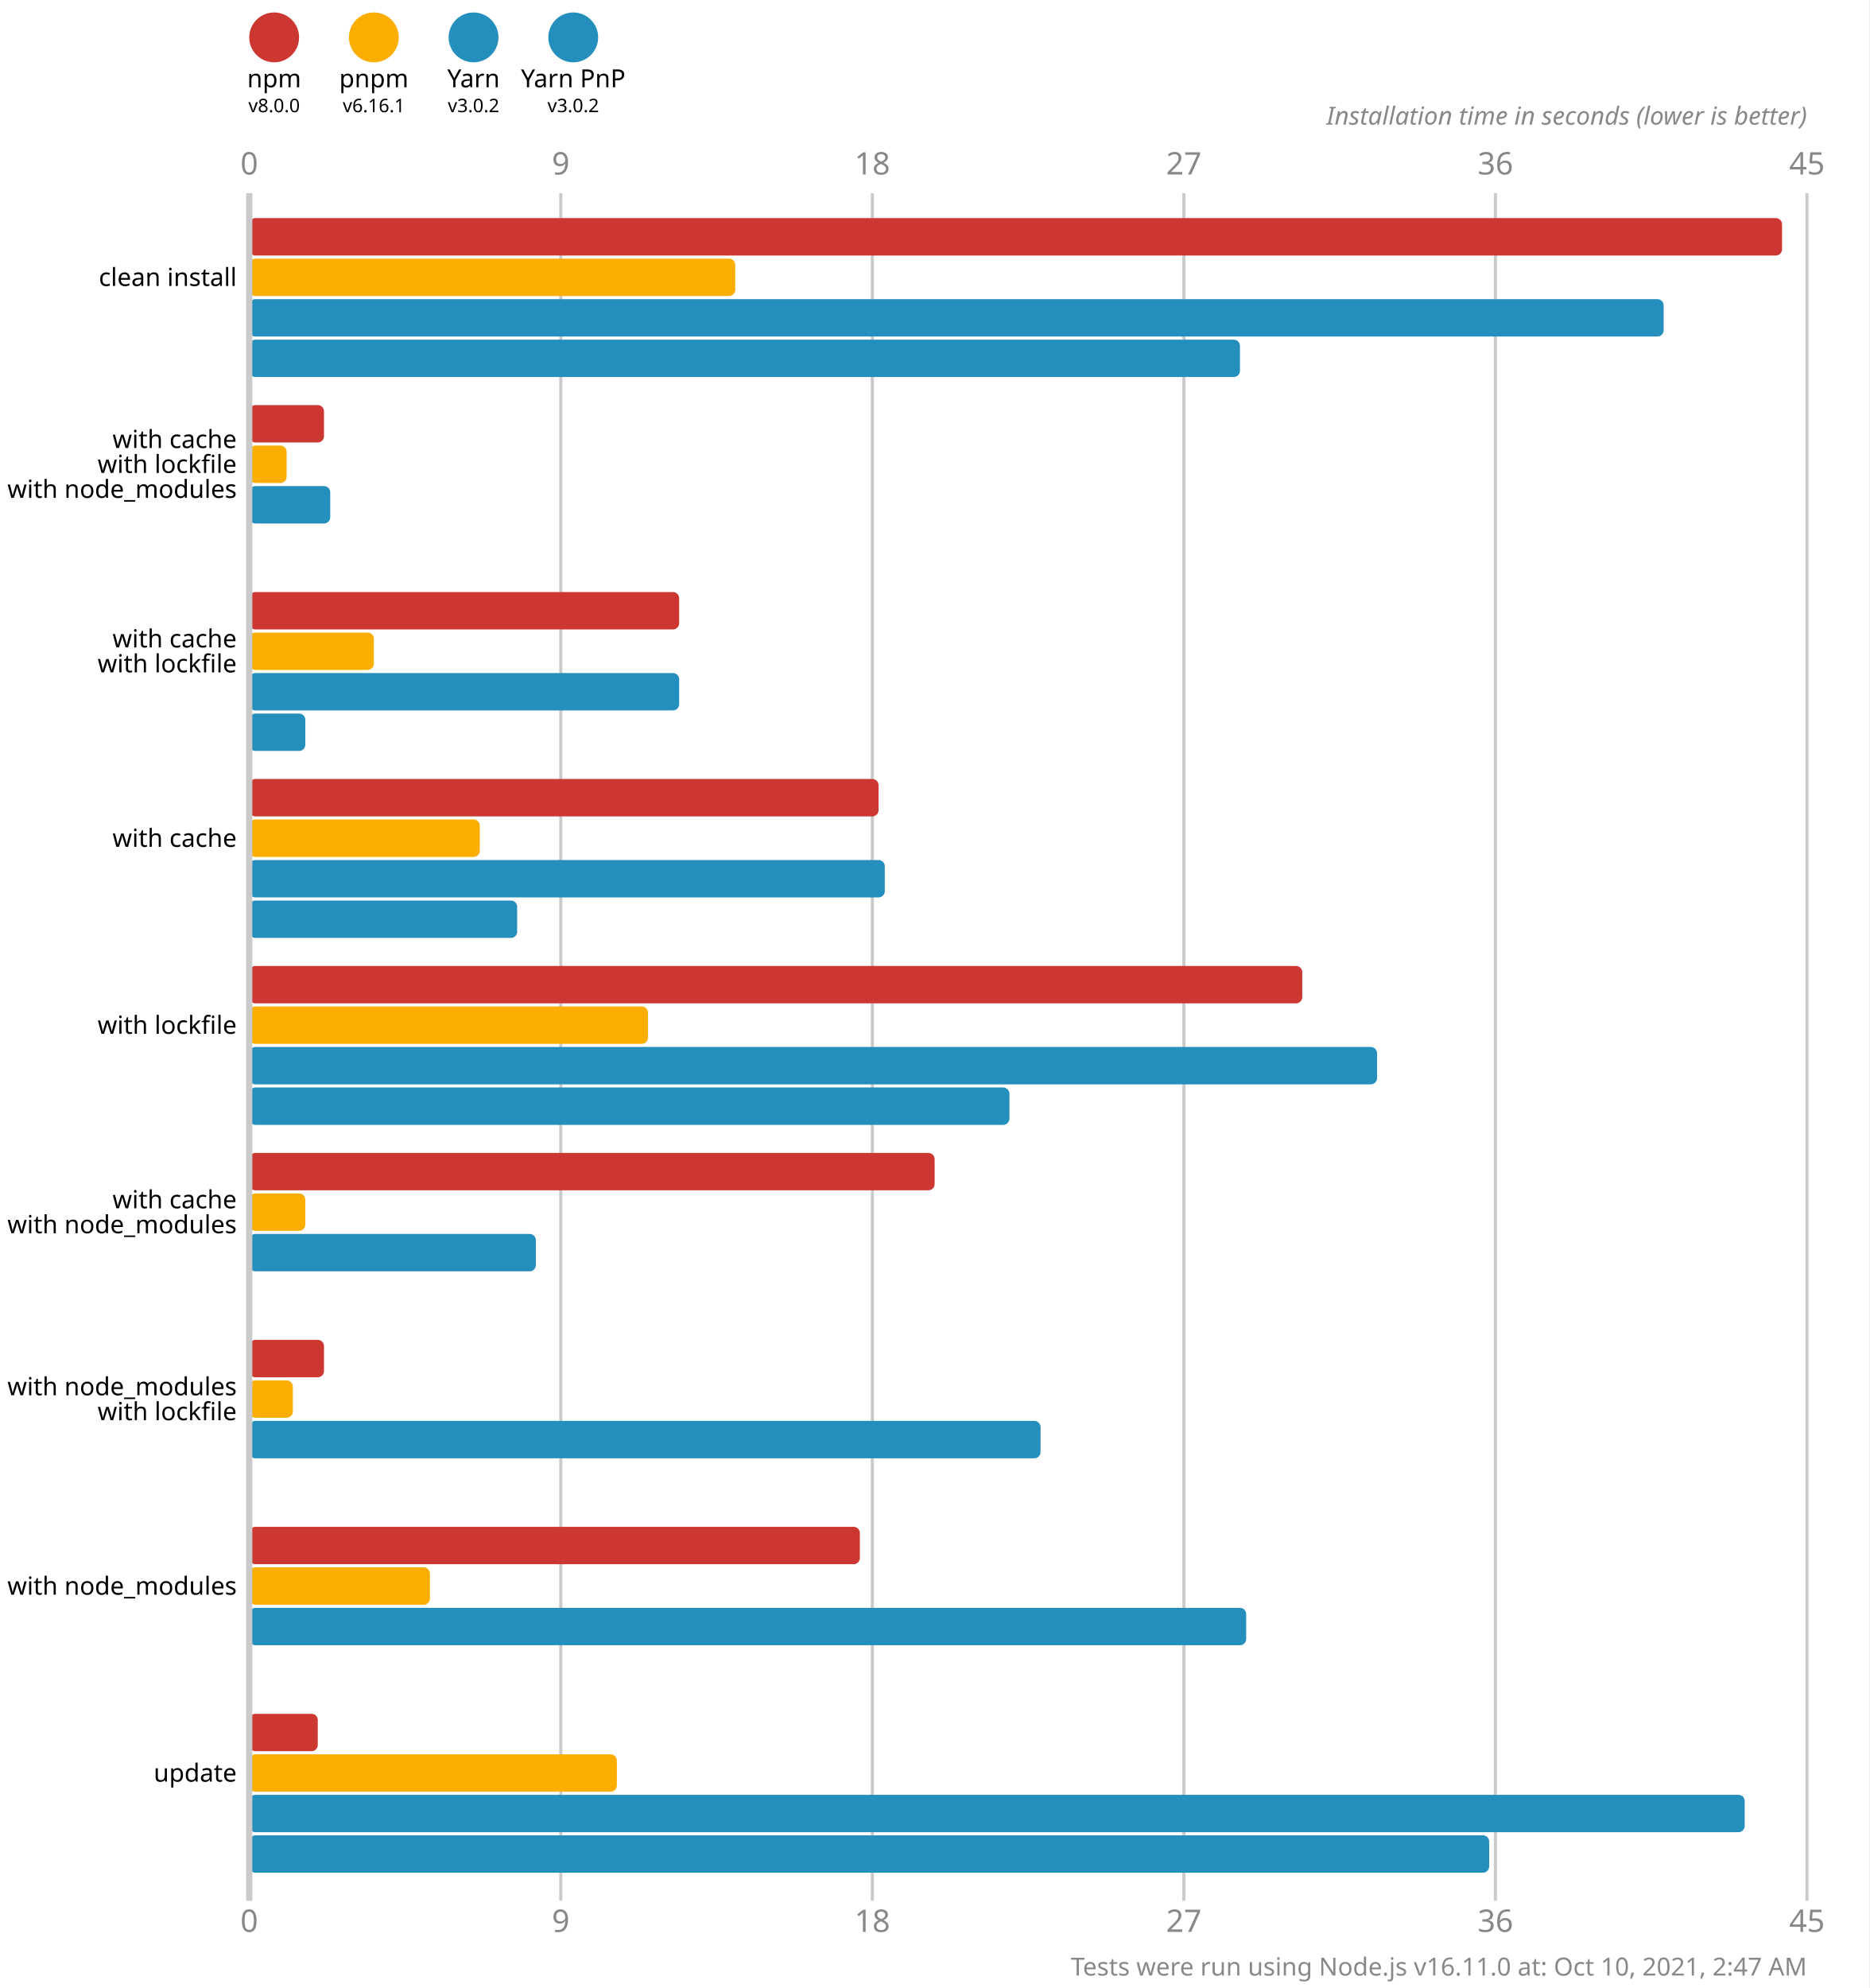
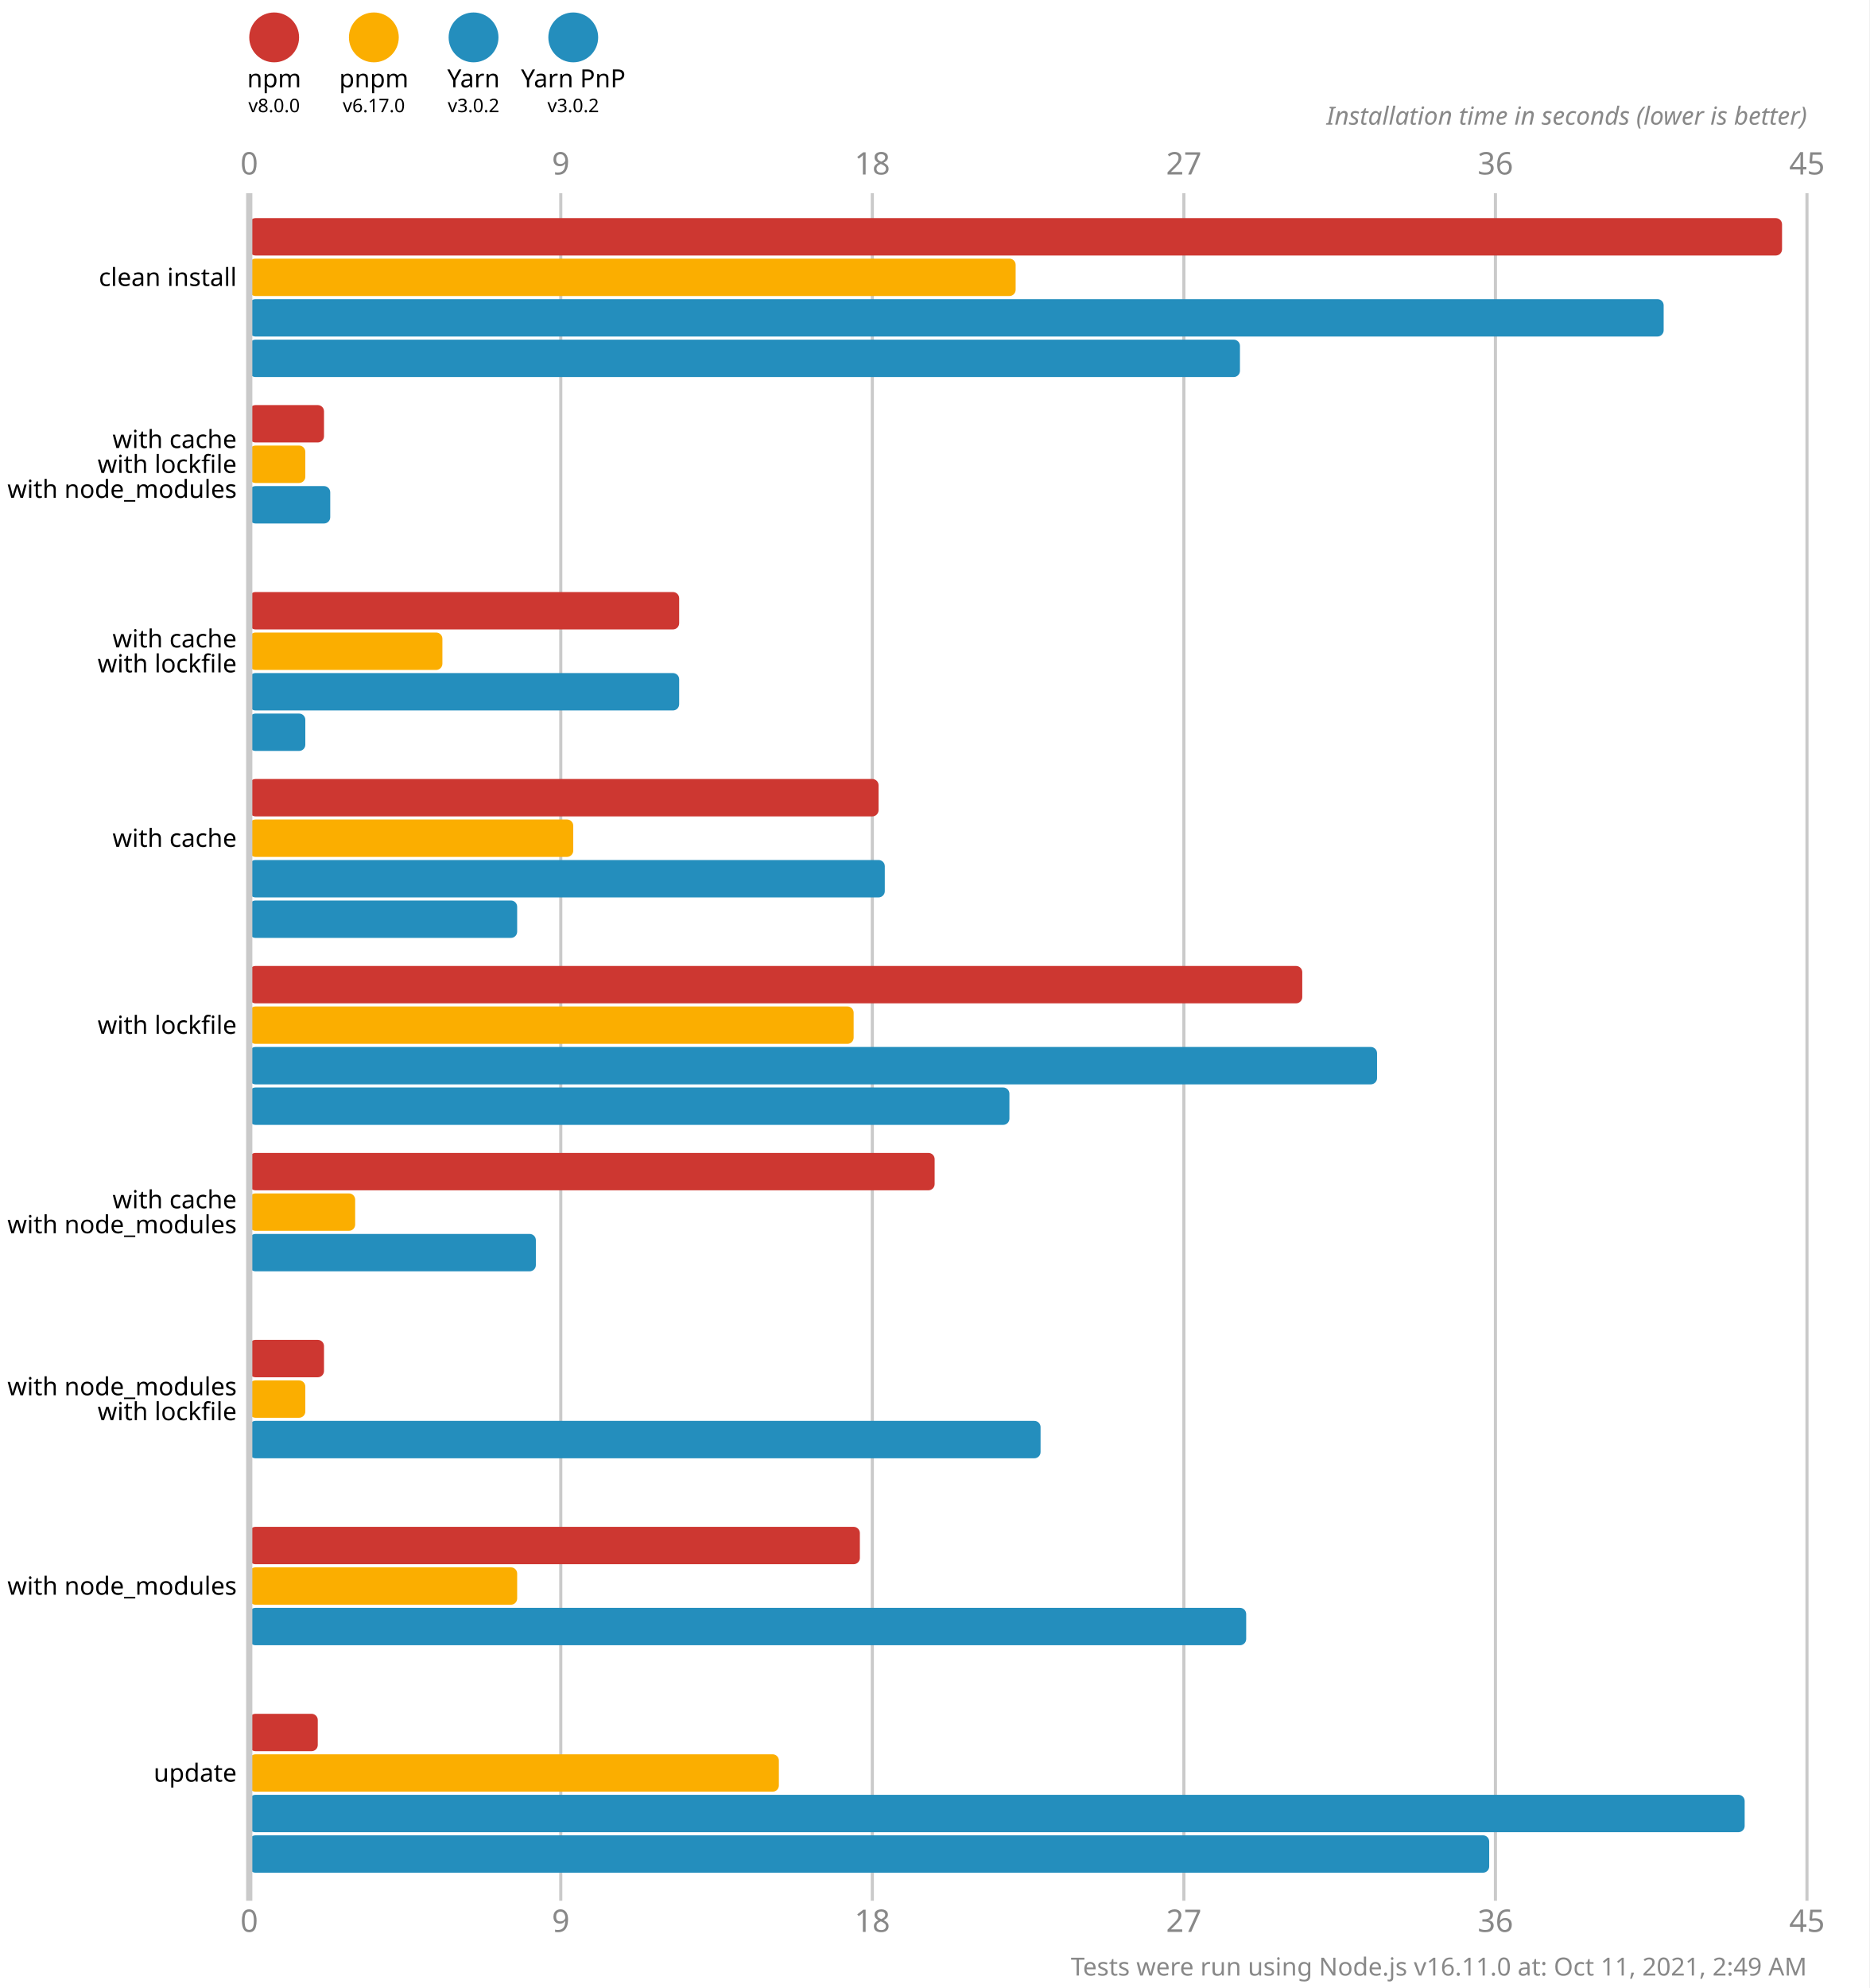
<svg xmlns="http://www.w3.org/2000/svg" version="1.1" viewBox="0 0 300 319">
  <style>
    .font { font-family: sans-serif; }
    .s3 { font-size: 3px; }
    .s4 { font-size: 4px; }
    .s5 { font-size: 5px; }
    .line { stroke: #cacaca; }
    .width { stroke-width: 0.5; }
    .text { fill: #888; }
  </style>
  <rect x="0" y="0" width="300" height="319" fill="#fff" />
  <circle cx="44" cy="6" r="4" fill="#cd3731" />
  <text x="44" y="14" class="font s4" text-anchor="middle">npm</text>
  <text x="44" y="18" class="font s3" text-anchor="middle">v8.0.0</text>
  <circle cx="60" cy="6" r="4" fill="#fbae00" />
  <text x="60" y="14" class="font s4" text-anchor="middle">pnpm</text>
-   <text x="60" y="18" class="font s3" text-anchor="middle">v6.16.1</text>
+   <text x="60" y="18" class="font s3" text-anchor="middle">v6.17.0</text>
  <circle cx="76" cy="6" r="4" fill="#248ebd" />
  <text x="76" y="14" class="font s4" text-anchor="middle">Yarn</text>
  <text x="76" y="18" class="font s3" text-anchor="middle">v3.0.2</text>
  <circle cx="92" cy="6" r="4" fill="#248ebd" />
  <text x="92" y="14" class="font s4" text-anchor="middle">Yarn PnP</text>
  <text x="92" y="18" class="font s3" text-anchor="middle">v3.0.2</text>
  <text x="40" y="28" class="font s5 text" text-anchor="middle">0</text>
  <text x="40" y="310" class="font s5 text" text-anchor="middle">0</text>
  <line x1="90" y1="31" x2="90" y2="305" class="line width" />
  <text x="90" y="28" class="font s5 text" text-anchor="middle">9</text>
  <text x="90" y="310" class="font s5 text" text-anchor="middle">9</text>
  <line x1="140" y1="31" x2="140" y2="305" class="line width" />
  <text x="140" y="28" class="font s5 text" text-anchor="middle">18</text>
  <text x="140" y="310" class="font s5 text" text-anchor="middle">18</text>
  <line x1="190" y1="31" x2="190" y2="305" class="line width" />
  <text x="190" y="28" class="font s5 text" text-anchor="middle">27</text>
  <text x="190" y="310" class="font s5 text" text-anchor="middle">27</text>
  <line x1="240" y1="31" x2="240" y2="305" class="line width" />
  <text x="240" y="28" class="font s5 text" text-anchor="middle">36</text>
  <text x="240" y="310" class="font s5 text" text-anchor="middle">36</text>
  <line x1="290" y1="31" x2="290" y2="305" class="line width" />
  <text x="290" y="28" class="font s5 text" text-anchor="middle">45</text>
  <text x="290" y="310" class="font s5 text" text-anchor="middle">45</text>
  <text x="290" y="20" class="font s4 text" font-style="italic" text-anchor="end">Installation time in seconds (lower is better)</text>
  <rect x="40" y="35" width="246" height="6" fill="#cd3731" rx="1" ry="1" />
-   <rect x="40" y="41.5" width="78" height="6" fill="#fbae00" rx="1" ry="1" />
+   <rect x="40" y="41.5" width="123" height="6" fill="#fbae00" rx="1" ry="1" />
  <rect x="40" y="48" width="227" height="6" fill="#248ebd" rx="1" ry="1" />
  <rect x="40" y="54.5" width="159" height="6" fill="#248ebd" rx="1" ry="1" />
  <rect x="40" y="65" width="12" height="6" fill="#cd3731" rx="1" ry="1" />
-   <rect x="40" y="71.5" width="6" height="6" fill="#fbae00" rx="1" ry="1" />
+   <rect x="40" y="71.5" width="9" height="6" fill="#fbae00" rx="1" ry="1" />
  <rect x="40" y="78" width="13" height="6" fill="#248ebd" rx="1" ry="1" />
  <rect x="40" y="84.5" width="0" height="6" fill="#248ebd" rx="1" ry="1" />
  <rect x="40" y="95" width="69" height="6" fill="#cd3731" rx="1" ry="1" />
-   <rect x="40" y="101.5" width="20" height="6" fill="#fbae00" rx="1" ry="1" />
+   <rect x="40" y="101.5" width="31" height="6" fill="#fbae00" rx="1" ry="1" />
  <rect x="40" y="108" width="69" height="6" fill="#248ebd" rx="1" ry="1" />
  <rect x="40" y="114.5" width="9" height="6" fill="#248ebd" rx="1" ry="1" />
  <rect x="40" y="125" width="101" height="6" fill="#cd3731" rx="1" ry="1" />
-   <rect x="40" y="131.5" width="37" height="6" fill="#fbae00" rx="1" ry="1" />
+   <rect x="40" y="131.5" width="52" height="6" fill="#fbae00" rx="1" ry="1" />
  <rect x="40" y="138" width="102" height="6" fill="#248ebd" rx="1" ry="1" />
  <rect x="40" y="144.5" width="43" height="6" fill="#248ebd" rx="1" ry="1" />
  <rect x="40" y="155" width="169" height="6" fill="#cd3731" rx="1" ry="1" />
-   <rect x="40" y="161.5" width="64" height="6" fill="#fbae00" rx="1" ry="1" />
+   <rect x="40" y="161.5" width="97" height="6" fill="#fbae00" rx="1" ry="1" />
  <rect x="40" y="168" width="181" height="6" fill="#248ebd" rx="1" ry="1" />
  <rect x="40" y="174.5" width="122" height="6" fill="#248ebd" rx="1" ry="1" />
  <rect x="40" y="185" width="110" height="6" fill="#cd3731" rx="1" ry="1" />
-   <rect x="40" y="191.5" width="9" height="6" fill="#fbae00" rx="1" ry="1" />
+   <rect x="40" y="191.5" width="17" height="6" fill="#fbae00" rx="1" ry="1" />
  <rect x="40" y="198" width="46" height="6" fill="#248ebd" rx="1" ry="1" />
  <rect x="40" y="204.5" width="0" height="6" fill="#248ebd" rx="1" ry="1" />
  <rect x="40" y="215" width="12" height="6" fill="#cd3731" rx="1" ry="1" />
-   <rect x="40" y="221.5" width="7" height="6" fill="#fbae00" rx="1" ry="1" />
+   <rect x="40" y="221.5" width="9" height="6" fill="#fbae00" rx="1" ry="1" />
  <rect x="40" y="228" width="127" height="6" fill="#248ebd" rx="1" ry="1" />
  <rect x="40" y="234.5" width="0" height="6" fill="#248ebd" rx="1" ry="1" />
  <rect x="40" y="245" width="98" height="6" fill="#cd3731" rx="1" ry="1" />
-   <rect x="40" y="251.5" width="29" height="6" fill="#fbae00" rx="1" ry="1" />
+   <rect x="40" y="251.5" width="43" height="6" fill="#fbae00" rx="1" ry="1" />
  <rect x="40" y="258" width="160" height="6" fill="#248ebd" rx="1" ry="1" />
  <rect x="40" y="264.5" width="0" height="6" fill="#248ebd" rx="1" ry="1" />
  <rect x="40" y="275" width="11" height="6" fill="#cd3731" rx="1" ry="1" />
-   <rect x="40" y="281.5" width="59" height="6" fill="#fbae00" rx="1" ry="1" />
+   <rect x="40" y="281.5" width="85" height="6" fill="#fbae00" rx="1" ry="1" />
  <rect x="40" y="288" width="240" height="6" fill="#248ebd" rx="1" ry="1" />
  <rect x="40" y="294.5" width="199" height="6" fill="#248ebd" rx="1" ry="1" />
  <line x1="40" y1="31" x2="40" y2="305" class="line" />
  <text x="38" y="44.5" class="font s4" dominant-baseline="middle" text-anchor="end">clean install</text>
  <text x="38" y="70.5" class="font s4" dominant-baseline="middle" text-anchor="end">with cache</text>
  <text x="38" y="74.5" class="font s4" dominant-baseline="middle" text-anchor="end">with lockfile</text>
  <text x="38" y="78.5" class="font s4" dominant-baseline="middle" text-anchor="end">with node_modules</text>
  <text x="38" y="102.5" class="font s4" dominant-baseline="middle" text-anchor="end">with cache</text>
  <text x="38" y="106.5" class="font s4" dominant-baseline="middle" text-anchor="end">with lockfile</text>
  <text x="38" y="134.5" class="font s4" dominant-baseline="middle" text-anchor="end">with cache</text>
  <text x="38" y="164.5" class="font s4" dominant-baseline="middle" text-anchor="end">with lockfile</text>
  <text x="38" y="192.5" class="font s4" dominant-baseline="middle" text-anchor="end">with cache</text>
  <text x="38" y="196.5" class="font s4" dominant-baseline="middle" text-anchor="end">with node_modules</text>
  <text x="38" y="222.5" class="font s4" dominant-baseline="middle" text-anchor="end">with node_modules</text>
  <text x="38" y="226.5" class="font s4" dominant-baseline="middle" text-anchor="end">with lockfile</text>
  <text x="38" y="254.5" class="font s4" dominant-baseline="middle" text-anchor="end">with node_modules</text>
  <text x="38" y="284.5" class="font s4" dominant-baseline="middle" text-anchor="end">update</text>
-   <text x="290" y="317" class="font s4 text" text-anchor="end">Tests were run using Node.js v16.11.0 at: Oct 10, 2021, 2:47 AM</text>
+   <text x="290" y="317" class="font s4 text" text-anchor="end">Tests were run using Node.js v16.11.0 at: Oct 11, 2021, 2:49 AM</text>
</svg>
